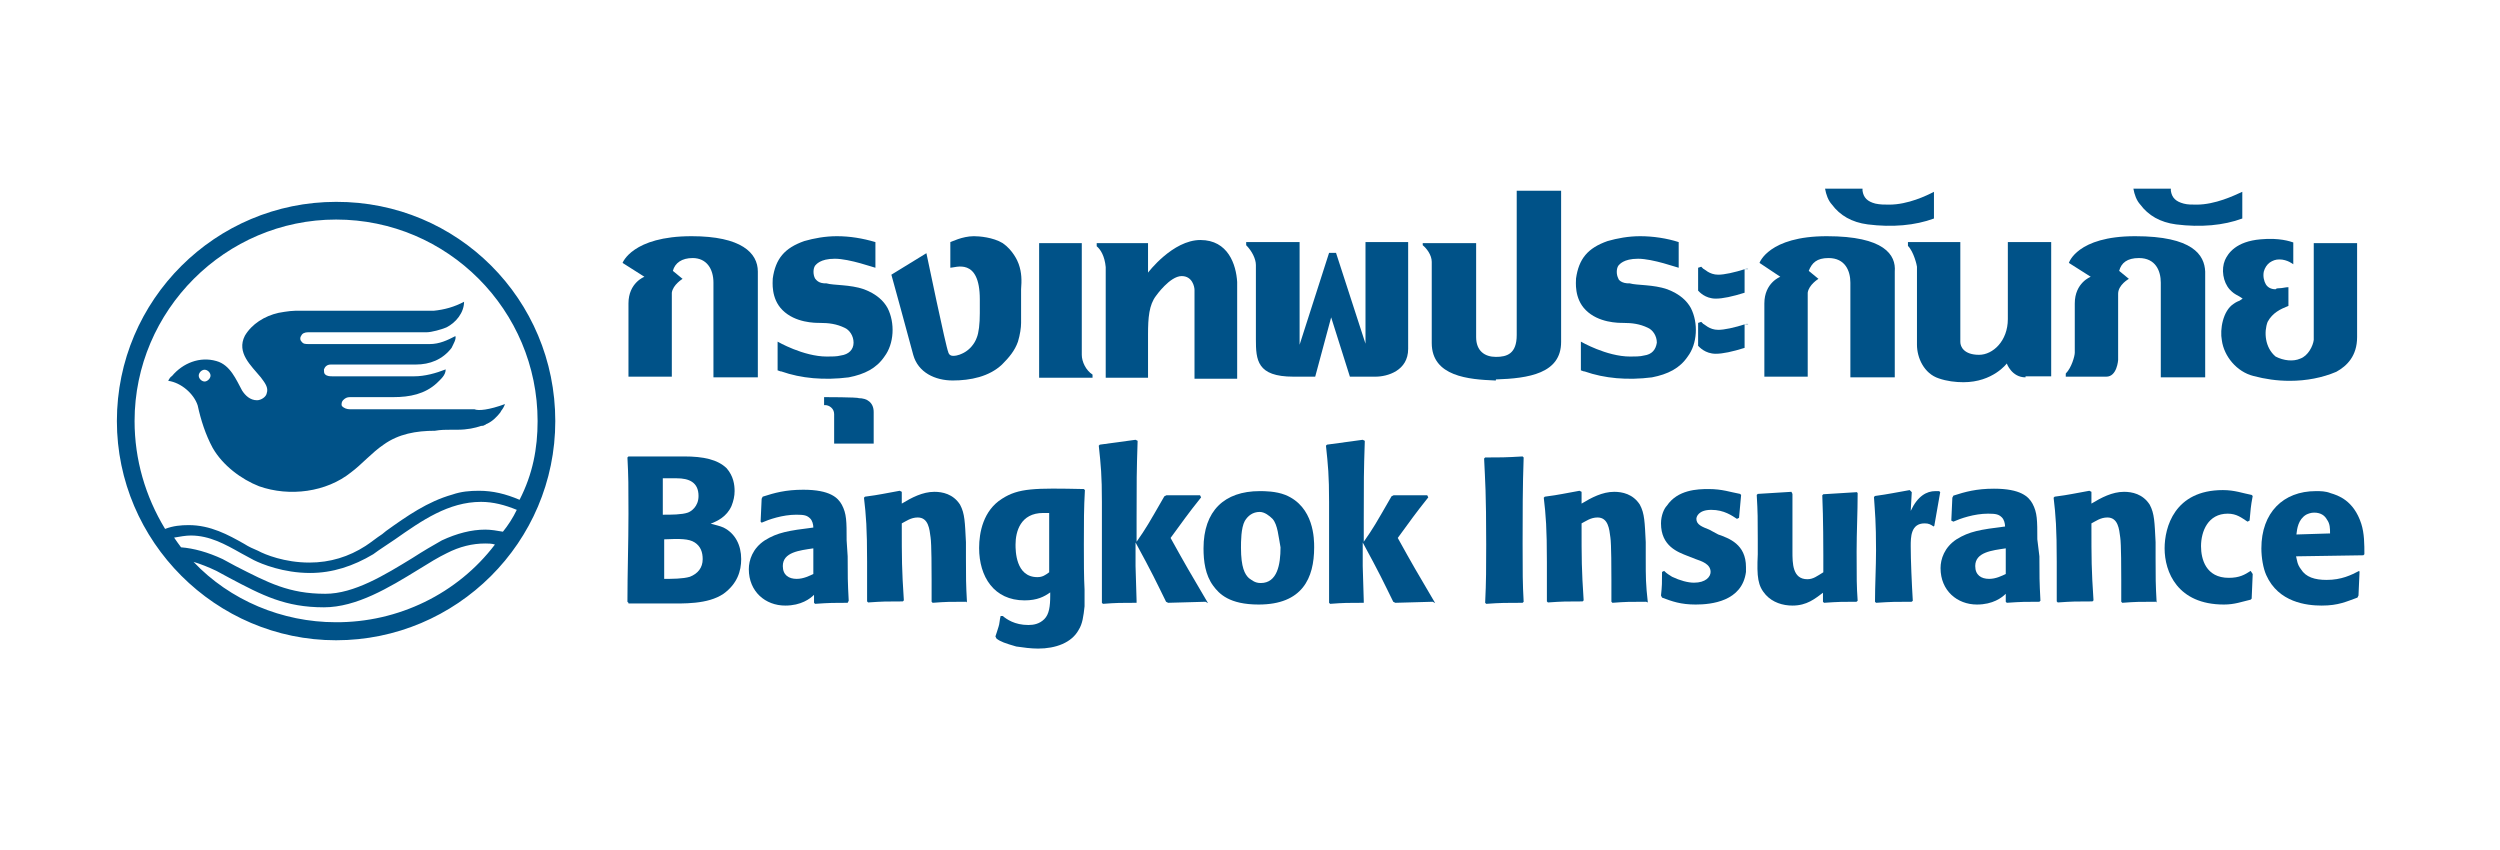
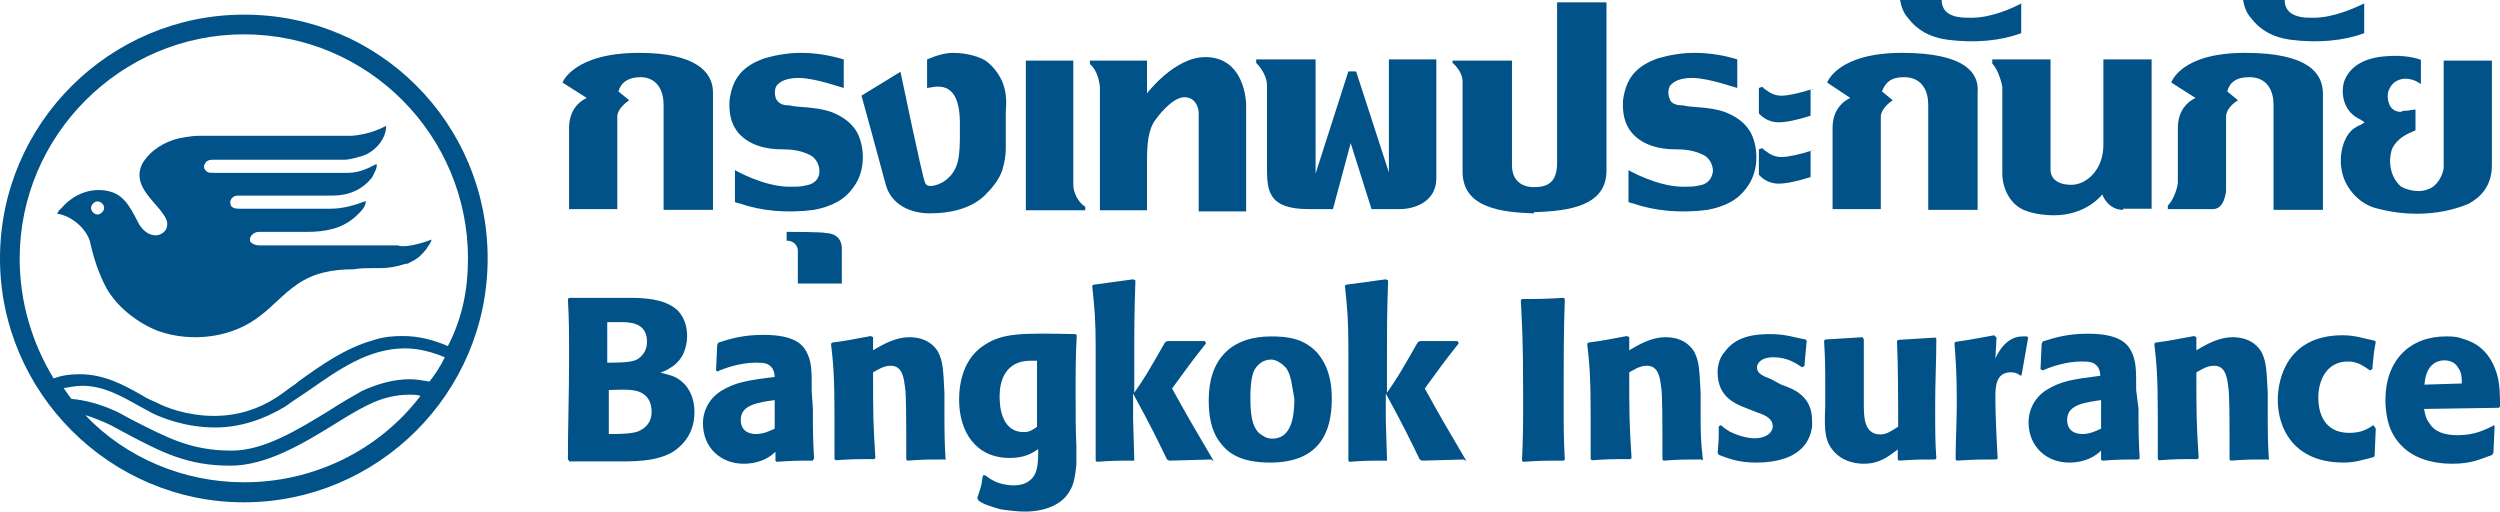
- <svg xmlns="http://www.w3.org/2000/svg" version="1.1" id="Layer_1" x="0px" y="0px" viewBox="-179 195 720.8 245" style="enable-background:new -179 195 720.8 245;" xml:space="preserve">
+ <svg xmlns="http://www.w3.org/2000/svg" version="1.1" id="Layer_1" x="0px" y="0px" viewBox="0 0 648 132.6" style="enable-background:new 0 0 648 132.6;" xml:space="preserve">
  <style type="text/css">
	.st0{fill:none;}
	.st1{fill:#005288;}
</style>
  <g>
-     <rect x="-179" y="195" class="st0" width="720.8" height="245" />
+     <rect class="st0" width="648" height="132.6" />
    <g>
-       <path class="st1" d="M-18.9,316.4c0,35-28.5,63.2-63.2,63.2s-63.2-28.5-63.2-63.2c0-35,28.5-63.2,63.2-63.2    C-47.1,253.1-18.9,281.3-18.9,316.4 M-36.3,352c-0.9-0.3-2-0.3-2.8-0.3c-3.7,0-7.4,0.9-11.1,2.8c-2.3,1.1-5.1,2.8-8.3,4.8    c-8.3,5.1-17.7,10.8-27.1,10.8c-11.1,0-17.7-3.4-27.3-8.5l-3.7-2c-2.3-1.1-4.6-2-6.6-2.6c10.5,11.1,25.6,17.4,41,17.4    C-64.2,374.5-47.1,366.2-36.3,352 M-30,342c-3.4-1.4-6.8-2.3-10.3-2.3c-9.4,0-17.1,5.4-24.8,10.8c-2,1.4-4.3,2.8-6.3,4.3    c-5.7,3.4-11.7,5.4-18.2,5.4c-7.7,0-14-2.6-16.2-3.7c-1.1-0.6-2.6-1.4-3.7-2c-4.6-2.6-9.1-5.1-14.5-5.1c-1.4,0-3.1,0.3-4.8,0.6    c0.6,0.9,1.4,2,2,2.8c3.7,0.3,7.7,1.4,12,3.4l3.7,2c9.4,4.8,15.4,8,25.9,8c8.3,0,17.1-5.4,25.1-10.3c3.1-2,6-3.7,8.5-5.1    c4.3-2,8.5-3.1,12.5-3.1c1.7,0,3.4,0.3,5.1,0.6C-32.6,346.6-31.1,344.3-30,342 M-24,316.4c0-31.9-25.9-58.1-58.1-58.1    c-31.9,0-58.1,26.2-58.1,58.1c0,11.1,3.1,21.7,8.8,31.1c2.3-0.9,4.6-1.1,6.8-1.1c6.3,0,11.4,2.8,16,5.4c1.4,0.9,2.6,1.4,4,2    c2,1.1,7.7,3.4,14.8,3.4c6,0,11.4-1.7,16.2-4.8c1.7-1.1,3.1-2.3,4.8-3.4l1.1-0.9c6-4.3,12-8.5,19.1-10.5c2.6-0.9,5.1-1.1,7.7-1.1    c4,0,7.7,0.9,11.7,2.6C-25.4,331.7-24,324.3-24,316.4 M-33.4,311.5c0,0-0.3,0.9-0.9,1.7l0,0c-0.3,0.3-0.3,0.6-0.6,0.9    c-0.9,1.1-2,2.3-3.7,3.1c-0.3,0-0.3,0.3-0.6,0.3c-0.3,0.3-0.9,0.3-1.1,0.3c-1.7,0.6-4,1.1-6.8,1.1h-1.7c-1.7,0-3.1,0-4.8,0.3    c-5.4,0-10.5,0.9-14.8,4c-3.4,2.3-6.3,5.7-9.4,8c-7.1,5.7-17.7,7.1-26.5,4c-5.1-2-10.5-6-13.4-11.1c-2-3.7-3.4-8-4.3-12.2    c-1.1-3.4-4.8-6.6-8.5-7.1c0.3-0.6,0.6-1.1,1.1-1.4c3.1-3.7,8-5.7,12.8-4.3c4,1.1,5.7,5.4,7.4,8.5c0.9,1.4,2.3,2.8,4.3,2.8    c1.1,0,2.6-0.9,2.8-2c0.6-1.7-0.6-3.1-1.7-4.6c-2.8-3.4-7.1-7.1-4.6-12c2-3.4,5.7-5.7,9.7-6.6c0,0,3.1-0.6,4.8-0.6h39.9    c3.1-0.3,6-1.1,8.8-2.6l0,0c0,3.1-2.3,6-5.1,7.4c-1.4,0.6-4.3,1.4-5.7,1.4c-1.1,0-34.2,0-34.2,0c-0.9,0-1.7,0.3-2,1.1    c-0.3,0.3-0.3,1.1,0,1.4c0.6,0.9,1.1,0.9,2.3,0.9h34.8c2.8,0,5.1-1.1,7.4-2.3c0.3,0.9-0.6,2.3-1.1,3.4c-2.6,3.4-6.3,4.8-10.3,4.8    h-24.5c-1.1,0-1.7,0.6-2,1.4c0,0.6,0,1.1,0.3,1.4c0.6,0.6,1.4,0.6,2.3,0.6h23.4c3.1,0,6.3-0.9,9.1-2c0,1.7-1.4,2.8-2.6,4    c-3.4,3.1-7.7,4-12.5,4h-12.5c-0.9,0-1.4,0.3-2,0.9c-0.3,0.3-0.6,1.1-0.3,1.7c0.6,0.6,1.4,0.9,2.3,0.9h35.9    C-41.1,313.5-38,313.2-33.4,311.5 M-118.3,303.3c0-0.9-0.9-1.7-1.7-1.7c-0.9,0-1.7,0.9-1.7,1.7c0,0.9,0.9,1.7,1.7,1.7    C-119.2,305-118.3,304.1-118.3,303.3" />
-       <path class="st1" d="M2.2,368.8l-0.3-0.3c0-8.5,0.3-16.8,0.3-25.4c0-8.3,0-10.5-0.3-16.2l0.3-0.3h8.3c2,0,5.7,0,7.7,0    c5.7,0,9.7,0.9,12.3,3.4c2,2.3,2.3,4.8,2.3,6.6c0,1.4-0.3,2.8-0.9,4.3c-1.4,3.1-4,4.3-6,5.1c1.1,0.3,2.6,0.6,3.7,1.1    c3.4,1.7,5.1,5.1,5.1,9.1c0,3.4-1.1,7.1-5.1,10c-4.6,3.1-11.4,2.8-16.8,2.8H2.2V368.8z M12.2,343.4c2.3,0,5.4,0,7.1-0.6    c0.9-0.3,3.1-1.7,3.1-4.8c0-4-2.8-5.1-6.3-5.1c-1.1,0-2.6,0-4,0V343.4z M12.2,361.9c2.6,0,5.7,0,7.7-0.6c2.3-0.9,3.7-2.6,3.7-5.1    c0-2-0.6-3.7-2.3-4.8c-1.7-1.1-4.3-1.1-8.8-0.9v11.4H12.2z" />
-       <path class="st1" d="M65.4,355.4c0,5.7,0,7.1,0.3,12.8l-0.3,0.6c-4,0-5.1,0-9.4,0.3l-0.3-0.3v-2.3c-1.1,1.1-3.7,3.1-8.3,3.1    c-5.7,0-10.5-4-10.5-10.5c0-2.6,1.1-6,4.6-8.3c3.7-2.3,6.8-2.8,14-3.7c0-0.9-0.3-2-0.9-2.6c-0.9-0.9-1.7-1.1-4-1.1    c-4,0-8,1.4-10,2.3l-0.3-0.3l0.3-6.6l0.3-0.6c3.4-1.1,6.6-2,11.7-2c7.7,0,10,2.3,11.1,4.3c1.4,2.6,1.4,4.8,1.4,10.3L65.4,355.4z     M55.5,353.1c-4,0.6-8.8,1.1-8.8,5.1c0,2.6,1.7,3.7,4,3.7c2,0,3.7-0.9,4.8-1.4V353.1z" />
-       <path class="st1" d="M99.6,368.5c-4.8,0-5.7,0-9.7,0.3l-0.3-0.3c0-2,0-4,0-6.3c0-2.3,0-10.5-0.3-12.3c-0.3-2.3-0.6-5.7-3.7-5.7    c-2,0-3.4,1.1-4.6,1.7c0,10.5,0,13.1,0.6,22.2l-0.3,0.3c-4.8,0-5.7,0-10,0.3l-0.3-0.3c0-3.7,0-7.7,0-11.4c0-9.7-0.3-13.4-0.9-18.5    l0.3-0.3c4.6-0.6,5.4-0.9,10-1.7l0.6,0.3v3.4c2.8-1.7,6-3.4,9.4-3.4c2.3,0,5.4,0.6,7.4,3.7c1.4,2.6,1.4,5.1,1.7,10.8v4.6    c0,5.7,0,7.4,0.3,12.8L99.6,368.5z" />
-       <path class="st1" d="M168.6,368.5l-10.8,0.3l-0.6-0.3c-3.1-6.3-3.7-7.7-8.8-17.1v6.8l0.3,10v0.6c-4.6,0-5.7,0-9.7,0.3l-0.3-0.3    c0-9.7,0-19.4,0-29.1c0-7.7-0.3-10.5-0.9-16.2l0.3-0.3l10.3-1.4l0.6,0.3c-0.3,9.1-0.3,11.4-0.3,22.5v6.6c2.8-4,3.4-5.1,8-13.1    l0.6-0.3h9.7l0.3,0.6c-4.3,5.4-4.6,6-8.8,11.7c4.6,8.3,5.1,9.1,10.8,18.8L168.6,368.5z" />
-       <path class="st1" d="M183.9,369.3c-8.5,0-11.4-3.1-13.1-5.4c-2.3-3.1-2.8-7.1-2.8-10.8c0-10.8,6-16.5,16.2-16.5    c1.4,0,4.6,0,7.4,1.1c8.3,3.4,8.3,12.8,8.3,15.1C199.9,361.7,196.5,369.3,183.9,369.3 M187.9,344.6c-0.9-0.9-2.3-2-3.7-2    c-2,0-3.4,1.1-4.3,2.6c-1.1,2-1.1,6-1.1,7.7c0,5.7,1.1,7.7,2.3,8.8c0.9,0.6,1.7,1.4,3.4,1.4c4.8,0,5.7-5.4,5.7-10.3    C189.6,349.7,189.4,346.3,187.9,344.6" />
-       <path class="st1" d="M234.1,368.5l-10.8,0.3l-0.6-0.3c-3.1-6.3-3.7-7.7-8.8-17.1v6.8l0.3,10v0.6c-4.6,0-5.7,0-9.7,0.3l-0.3-0.3    c0-9.7,0-19.4,0-29.1c0-7.7-0.3-10.5-0.9-16.2l0.3-0.3l10.3-1.4l0.6,0.3c-0.3,9.1-0.3,11.4-0.3,22.5v6.6c2.8-4,3.4-5.1,8-13.1    l0.6-0.3h9.7l0.3,0.6c-4.3,5.4-4.6,6-8.8,11.7c4.6,8.3,5.1,9.1,10.8,18.8L234.1,368.5z" />
-       <path class="st1" d="M260.3,326.9c-0.3,8.3-0.3,16.5-0.3,24.8c0,8.5,0,11.4,0.3,16.8l-0.3,0.3c-4.8,0-6.3,0-10.5,0.3l-0.3-0.3    c0.3-6.3,0.3-10,0.3-16.8c0-15.1-0.3-18.2-0.6-24.8l0.3-0.3c4.3,0,5.7,0,10.8-0.3L260.3,326.9z" />
-       <path class="st1" d="M295.6,368.5c-4.8,0-5.7,0-9.7,0.3l-0.3-0.3c0-2,0-4,0-6.3c0-2.3,0-10.5-0.3-12.3c-0.3-2.3-0.6-5.7-3.7-5.7    c-2,0-3.4,1.1-4.6,1.7c0,10.5,0,13.1,0.6,22.2l-0.3,0.3c-4.8,0-5.7,0-10,0.3l-0.3-0.3c0-3.7,0-7.7,0-11.4c0-9.7-0.3-13.4-0.9-18.5    l0.3-0.3c4.6-0.6,5.4-0.9,10-1.7l0.6,0.3v3.4c2.8-1.7,6-3.4,9.4-3.4c2.3,0,5.4,0.6,7.4,3.7c1.4,2.6,1.4,5.1,1.7,10.8v4.6    c0,5.7,0,7.4,0.6,12.8L295.6,368.5z" />
-       <path class="st1" d="M316.4,349.1c3.1,1.1,8,2.8,8,9.4c0,0.3,0,0.9,0,1.4c-1.1,8.5-10,9.4-14.5,9.4c-4.3,0-6.8-0.9-9.7-2l-0.3-0.6    c0.3-2.8,0.3-3.7,0.3-6.8l0.6-0.3c0.9,0.9,1.4,1.1,2.3,1.7c2.3,1.1,4.6,1.7,6.3,1.7c3.4,0,4.8-1.7,4.8-3.1c0-2.3-2.6-3.1-4.3-3.7    l-2.3-0.9c-2.8-1.1-7.7-2.8-7.7-9.4c0-2.3,0.9-4.3,1.7-5.1c3.1-4.6,8.8-4.8,12-4.8c4,0,6.3,0.9,9.1,1.4l0.3,0.3l-0.6,6.6l-0.6,0.3    c-1.4-0.9-3.7-2.6-7.4-2.6c-3.7,0-4.3,2-4.3,2.6c0,1.7,1.7,2.3,3.7,3.1L316.4,349.1z" />
-       <path class="st1" d="M356.6,337.2c0,5.7-0.3,11.1-0.3,16.8c0,7.7,0,10,0.3,14.2l-0.3,0.3c-4,0-5.1,0-9.4,0.3l-0.3-0.3v-2.6    c-2.3,1.7-4.6,3.7-8.8,3.7c-2.8,0-5.7-0.9-7.7-3.1c-2.3-2.6-2.6-5.1-2.3-11.7v-4.3c0-6,0-7.7-0.3-12.8l0.3-0.3l9.7-0.6l0.3,0.6v12    c0,1.4,0,3.1,0,4.6c0,3.4,0,8,4.3,8c1.7,0,2.8-0.9,4.6-2c0-2.3,0-3.4,0-5.1c0-0.9,0-10.5-0.3-17.1l0.3-0.3l9.7-0.6L356.6,337.2z" />
-       <path class="st1" d="M378.5,346.8c-0.9-0.6-1.4-0.9-2.6-0.9c-4,0-4,4-4,6.6c0,4,0.3,10.8,0.6,15.7l-0.3,0.3c-4.8,0-5.7,0-10.3,0.3    l-0.3-0.3c0-4.8,0.3-10,0.3-14.8c0-8.3-0.3-10.8-0.6-15.4l0.3-0.3c4.3-0.6,5.4-0.9,10-1.7l0.6,0.6l-0.3,5.4c2-4.3,4.6-5.7,7.1-5.7    c0.3,0,0.9,0,1.1,0l0.3,0.3l-1.7,9.7L378.5,346.8z" />
-       <path class="st1" d="M409,355.4c0,5.7,0,7.1,0.3,12.8l-0.3,0.3c-4,0-5.1,0-9.4,0.3l-0.3-0.3v-2.3c-1.1,1.1-3.7,3.1-8.3,3.1    c-5.7,0-10.5-4-10.5-10.5c0-2.6,1.1-6,4.6-8.3c3.7-2.3,6.8-2.8,14-3.7c0-0.9-0.3-2-0.9-2.6c-0.9-0.9-1.7-1.1-4-1.1    c-4,0-8,1.4-10,2.3l-0.6-0.3l0.3-6.6l0.3-0.6c3.4-1.1,6.6-2,11.7-2c7.7,0,10,2.3,11.1,4.3c1.4,2.6,1.4,4.8,1.4,10.3L409,355.4z     M399.3,353.1c-4,0.6-8.8,1.1-8.8,5.1c0,2.6,1.7,3.7,4,3.7c2,0,3.7-0.9,4.8-1.4L399.3,353.1L399.3,353.1z" />
-       <path class="st1" d="M442.6,368.5c-4.8,0-5.7,0-9.7,0.3l-0.3-0.3c0-2,0-4,0-6.3c0-2.3,0-10.5-0.3-12.3c-0.3-2.3-0.6-5.7-3.7-5.7    c-2,0-3.4,1.1-4.6,1.7c0,10.5,0,13.1,0.6,22.2l-0.3,0.3c-4.8,0-5.7,0-10,0.3l-0.3-0.3c0-3.7,0-7.7,0-11.4c0-9.7-0.3-13.4-0.9-18.5    l0.3-0.3c4.6-0.6,5.4-0.9,10-1.7l0.6,0.3v3.4c2.8-1.7,6-3.4,9.4-3.4c2.3,0,5.4,0.6,7.4,3.7c1.4,2.6,1.4,5.1,1.7,10.8v4.6    c0,5.7,0,7.4,0.3,12.8L442.6,368.5z" />
-       <path class="st1" d="M470.5,360.5l-0.3,7.1l-0.3,0.3c-2.6,0.6-4.6,1.4-7.7,1.4c-13.4,0-17.1-9.4-17.1-16.2c0-6,2.8-16.8,16.8-16.8    c3.4,0,5.7,0.9,8.3,1.4l0.3,0.3c-0.6,3.1-0.6,4-0.9,7.1l-0.6,0.3c-1.7-1.1-3.1-2.3-5.7-2.3c-5.7,0-7.7,5.1-7.7,9.4    c0,3.7,1.4,9.1,8,9.1c3.1,0,4.6-0.9,6.3-2L470.5,360.5z" />
-       <path class="st1" d="M501.3,359.9l-0.3,6.8l-0.3,0.6c-3.1,1.1-5.4,2.3-10.3,2.3c-4.3,0-12.5-0.9-16-8.8c-0.9-2-1.4-5.1-1.4-7.7    c0-10.3,6.3-16.5,15.7-16.5c1.4,0,2.8,0,4.3,0.6c2,0.6,6.6,2,8.8,8.8c0.9,2.8,0.9,6,0.9,8.8l-0.3,0.3l-19.4,0.3    c0.3,1.1,0.3,2.3,1.4,3.7c1.4,2.3,4,3.1,7.4,3.1c4.3,0,7.1-1.4,9.4-2.6L501.3,359.9z M492.8,348.8c0-1.4,0-2.8-0.9-4    c-0.6-1.1-1.7-2-3.7-2c-0.9,0-1.7,0.3-2.3,0.6c-2.3,1.4-2.6,4-2.8,5.7L492.8,348.8z" />
-       <path class="st1" d="M133.5,352c0-6.8,0-10.3,0.3-15.7l-0.3-0.3c-14.2-0.3-18.8-0.3-23.6,2.8c-5.4,3.4-6.6,9.7-6.6,14.2    c0,8.3,4.3,15.1,13.1,15.1c3.7,0,5.7-1.1,7.4-2.3l0,0v0.9l0,0c0,3.1-0.3,5.4-1.7,6.8c-1.4,1.4-3.1,1.7-4.6,1.7    c-4,0-6.3-1.7-7.4-2.6h-0.6c-0.3,1.1-0.3,2.3-0.6,3.1c-0.3,0.9-0.6,2-0.9,2.8l0.3,0.6c1.1,0.9,2.6,1.4,5.7,2.3    c2,0.3,4.3,0.6,6.3,0.6c5.1,0,9.7-1.7,11.7-5.4c1.1-1.7,1.4-4,1.7-6.8l0,0c0-0.6,0-2.8,0-4.8l0,0    C133.5,361.4,133.5,356.8,133.5,352 M120.1,361.4c-6.3,0-6.3-7.7-6.3-9.4c0-3.7,1.4-9.1,8-9.1c0.6,0,1.1,0,1.7,0v17.1    C122.4,360.8,121.6,361.4,120.1,361.4" />
+       <path class="st1" d="M126.4,67c0,35-28.5,63.2-63.2,63.2S0,101.7,0,67C0,32,28.5,3.8,63.2,3.8C98.2,3.7,126.4,31.9,126.4,67     M109,102.6c-0.9-0.3-2-0.3-2.8-0.3c-3.7,0-7.4,0.9-11.1,2.8c-2.3,1.1-5.1,2.8-8.3,4.8c-8.3,5.1-17.7,10.8-27.1,10.8    c-11.1,0-17.7-3.4-27.3-8.5l-3.7-2c-2.3-1.1-4.6-2-6.6-2.6c10.5,11.1,25.6,17.4,41,17.4C81.1,125.1,98.2,116.8,109,102.6     M115.3,92.6c-3.4-1.4-6.8-2.3-10.3-2.3c-9.4,0-17.1,5.4-24.8,10.8c-2,1.4-4.3,2.8-6.3,4.3c-5.7,3.4-11.7,5.4-18.2,5.4    c-7.7,0-14-2.6-16.2-3.7c-1.1-0.6-2.6-1.4-3.7-2c-4.6-2.6-9.1-5.1-14.5-5.1c-1.4,0-3.1,0.3-4.8,0.6c0.6,0.9,1.4,2,2,2.8    c3.7,0.3,7.7,1.4,12,3.4l3.7,2c9.4,4.8,15.4,8,25.9,8c8.3,0,17.1-5.4,25.1-10.3c3.1-2,6-3.7,8.5-5.1c4.3-2,8.5-3.1,12.5-3.1    c1.7,0,3.4,0.3,5.1,0.6C112.7,97.2,114.2,94.9,115.3,92.6 M121.3,67c0-31.9-25.9-58.1-58.1-58.1C31.3,8.9,5.1,35.1,5.1,67    c0,11.1,3.1,21.7,8.8,31.1c2.3-0.9,4.6-1.1,6.8-1.1c6.3,0,11.4,2.8,16,5.4c1.4,0.9,2.6,1.4,4,2c2,1.1,7.7,3.4,14.8,3.4    c6,0,11.4-1.7,16.2-4.8c1.7-1.1,3.1-2.3,4.8-3.4l1.1-0.9c6-4.3,12-8.5,19.1-10.5c2.6-0.9,5.1-1.1,7.7-1.1c4,0,7.7,0.9,11.7,2.6    C119.9,82.3,121.3,74.9,121.3,67 M111.9,62.1c0,0-0.3,0.9-0.9,1.7l0,0c-0.3,0.3-0.3,0.6-0.6,0.9c-0.9,1.1-2,2.3-3.7,3.1    c-0.3,0-0.3,0.3-0.6,0.3c-0.3,0.3-0.9,0.3-1.1,0.3c-1.7,0.6-4,1.1-6.8,1.1h-1.7c-1.7,0-3.1,0-4.8,0.3c-5.4,0-10.5,0.9-14.8,4    c-3.4,2.3-6.3,5.7-9.4,8c-7.1,5.7-17.7,7.1-26.5,4c-5.1-2-10.5-6-13.4-11.1c-2-3.7-3.4-8-4.3-12.2c-1.1-3.4-4.8-6.6-8.5-7.1    c0.3-0.6,0.6-1.1,1.1-1.4c3.1-3.7,8-5.7,12.8-4.3c4,1.1,5.7,5.4,7.4,8.5c0.9,1.4,2.3,2.8,4.3,2.8c1.1,0,2.6-0.9,2.8-2    c0.6-1.7-0.6-3.1-1.7-4.6c-2.8-3.4-7.1-7.1-4.6-12c2-3.4,5.7-5.7,9.7-6.6c0,0,3.1-0.6,4.8-0.6h39.9c3.1-0.3,6-1.1,8.8-2.6l0,0    c0,3.1-2.3,6-5.1,7.4c-1.4,0.6-4.3,1.4-5.7,1.4c-1.1,0-34.2,0-34.2,0c-0.9,0-1.7,0.3-2,1.1c-0.3,0.3-0.3,1.1,0,1.4    c0.6,0.9,1.1,0.9,2.3,0.9h34.8c2.8,0,5.1-1.1,7.4-2.3c0.3,0.9-0.6,2.3-1.1,3.4c-2.6,3.4-6.3,4.8-10.3,4.8H61.7    c-1.1,0-1.7,0.6-2,1.4c0,0.6,0,1.1,0.3,1.4c0.6,0.6,1.4,0.6,2.3,0.6h23.4c3.1,0,6.3-0.9,9.1-2c0,1.7-1.4,2.8-2.6,4    c-3.4,3.1-7.7,4-12.5,4H67.2c-0.9,0-1.4,0.3-2,0.9c-0.3,0.3-0.6,1.1-0.3,1.7c0.6,0.6,1.4,0.9,2.3,0.9h35.9    C104.2,64.1,107.3,63.8,111.9,62.1 M27,53.9c0-0.9-0.9-1.7-1.7-1.7c-0.9,0-1.7,0.9-1.7,1.7c0,0.9,0.9,1.7,1.7,1.7    C26.1,55.6,27,54.7,27,53.9" />
+       <path class="st1" d="M147.5,119.4l-0.3-0.3c0-8.5,0.3-16.8,0.3-25.4c0-8.3,0-10.5-0.3-16.2l0.3-0.3h8.3c2,0,5.7,0,7.7,0    c5.7,0,9.7,0.9,12.3,3.4c2,2.3,2.3,4.8,2.3,6.6c0,1.4-0.3,2.8-0.9,4.3c-1.4,3.1-4,4.3-6,5.1c1.1,0.3,2.6,0.6,3.7,1.1    c3.4,1.7,5.1,5.1,5.1,9.1c0,3.4-1.1,7.1-5.1,10c-4.6,3.1-11.4,2.8-16.8,2.8h-10.6V119.4z M157.5,94c2.3,0,5.4,0,7.1-0.6    c0.9-0.3,3.1-1.7,3.1-4.8c0-4-2.8-5.1-6.3-5.1c-1.1,0-2.6,0-4,0V94H157.5z M157.5,112.5c2.6,0,5.7,0,7.7-0.6    c2.3-0.9,3.7-2.6,3.7-5.1c0-2-0.6-3.7-2.3-4.8c-1.7-1.1-4.3-1.1-8.8-0.9v11.4H157.5z" />
+       <path class="st1" d="M210.7,106c0,5.7,0,7.1,0.3,12.8l-0.3,0.6c-4,0-5.1,0-9.4,0.3l-0.3-0.3v-2.3c-1.1,1.1-3.7,3.1-8.3,3.1    c-5.7,0-10.5-4-10.5-10.5c0-2.6,1.1-6,4.6-8.3c3.7-2.3,6.8-2.8,14-3.7c0-0.9-0.3-2-0.9-2.6c-0.9-0.9-1.7-1.1-4-1.1    c-4,0-8,1.4-10,2.3l-0.3-0.3l0.3-6.6l0.3-0.6c3.4-1.1,6.6-2,11.7-2c7.7,0,10,2.3,11.1,4.3c1.4,2.6,1.4,4.8,1.4,10.3L210.7,106z     M200.8,103.7c-4,0.6-8.8,1.1-8.8,5.1c0,2.6,1.7,3.7,4,3.7c2,0,3.7-0.9,4.8-1.4V103.7z" />
+       <path class="st1" d="M244.9,119.1c-4.8,0-5.7,0-9.7,0.3l-0.3-0.3c0-2,0-4,0-6.3s0-10.5-0.3-12.3c-0.3-2.3-0.6-5.7-3.7-5.7    c-2,0-3.4,1.1-4.6,1.7c0,10.5,0,13.1,0.6,22.2l-0.3,0.3c-4.8,0-5.7,0-10,0.3l-0.3-0.3c0-3.7,0-7.7,0-11.4c0-9.7-0.3-13.4-0.9-18.5    l0.3-0.3c4.6-0.6,5.4-0.9,10-1.7l0.6,0.3v3.4c2.8-1.7,6-3.4,9.4-3.4c2.3,0,5.4,0.6,7.4,3.7c1.4,2.6,1.4,5.1,1.7,10.8v4.6    c0,5.7,0,7.4,0.3,12.8L244.9,119.1z" />
+       <path class="st1" d="M313.9,119.1l-10.8,0.3l-0.6-0.3c-3.1-6.3-3.7-7.7-8.8-17.1v6.8l0.3,10v0.6c-4.6,0-5.7,0-9.7,0.3l-0.3-0.3    c0-9.7,0-19.4,0-29.1c0-7.7-0.3-10.5-0.9-16.2l0.3-0.3l10.3-1.4l0.6,0.3c-0.3,9.1-0.3,11.4-0.3,22.5v6.6c2.8-4,3.4-5.1,8-13.1    l0.6-0.3h9.7l0.3,0.6c-4.3,5.4-4.6,6-8.8,11.7c4.6,8.3,5.1,9.1,10.8,18.8L313.9,119.1z" />
+       <path class="st1" d="M329.2,119.9c-8.5,0-11.4-3.1-13.1-5.4c-2.3-3.1-2.8-7.1-2.8-10.8c0-10.8,6-16.5,16.2-16.5    c1.4,0,4.6,0,7.4,1.1c8.3,3.4,8.3,12.8,8.3,15.1C345.2,112.3,341.8,119.9,329.2,119.9 M333.2,95.2c-0.9-0.9-2.3-2-3.7-2    c-2,0-3.4,1.1-4.3,2.6c-1.1,2-1.1,6-1.1,7.7c0,5.7,1.1,7.7,2.3,8.8c0.9,0.6,1.7,1.4,3.4,1.4c4.8,0,5.7-5.4,5.7-10.3    C334.9,100.3,334.7,96.9,333.2,95.2" />
+       <path class="st1" d="M379.4,119.1l-10.8,0.3l-0.6-0.3c-3.1-6.3-3.7-7.7-8.8-17.1v6.8l0.3,10v0.6c-4.6,0-5.7,0-9.7,0.3l-0.3-0.3    c0-9.7,0-19.4,0-29.1c0-7.7-0.3-10.5-0.9-16.2l0.3-0.3l10.3-1.4l0.6,0.3c-0.3,9.1-0.3,11.4-0.3,22.5v6.6c2.8-4,3.4-5.1,8-13.1    l0.6-0.3h9.7l0.3,0.6c-4.3,5.4-4.6,6-8.8,11.7c4.6,8.3,5.1,9.1,10.8,18.8L379.4,119.1z" />
+       <path class="st1" d="M405.6,77.5c-0.3,8.3-0.3,16.5-0.3,24.8c0,8.5,0,11.4,0.3,16.8l-0.3,0.3c-4.8,0-6.3,0-10.5,0.3l-0.3-0.3    c0.3-6.3,0.3-10,0.3-16.8c0-15.1-0.3-18.2-0.6-24.8l0.3-0.3c4.3,0,5.7,0,10.8-0.3L405.6,77.5z" />
+       <path class="st1" d="M440.9,119.1c-4.8,0-5.7,0-9.7,0.3l-0.3-0.3c0-2,0-4,0-6.3s0-10.5-0.3-12.3c-0.3-2.3-0.6-5.7-3.7-5.7    c-2,0-3.4,1.1-4.6,1.7c0,10.5,0,13.1,0.6,22.2l-0.3,0.3c-4.8,0-5.7,0-10,0.3l-0.3-0.3c0-3.7,0-7.7,0-11.4c0-9.7-0.3-13.4-0.9-18.5    l0.3-0.3c4.6-0.6,5.4-0.9,10-1.7l0.6,0.3v3.4c2.8-1.7,6-3.4,9.4-3.4c2.3,0,5.4,0.6,7.4,3.7c1.4,2.6,1.4,5.1,1.7,10.8v4.6    c0,5.7,0,7.4,0.6,12.8L440.9,119.1z" />
+       <path class="st1" d="M461.7,99.7c3.1,1.1,8,2.8,8,9.4c0,0.3,0,0.9,0,1.4c-1.1,8.5-10,9.4-14.5,9.4c-4.3,0-6.8-0.9-9.7-2l-0.3-0.6    c0.3-2.8,0.3-3.7,0.3-6.8l0.6-0.3c0.9,0.9,1.4,1.1,2.3,1.7c2.3,1.1,4.6,1.7,6.3,1.7c3.4,0,4.8-1.7,4.8-3.1c0-2.3-2.6-3.1-4.3-3.7    l-2.3-0.9c-2.8-1.1-7.7-2.8-7.7-9.4c0-2.3,0.9-4.3,1.7-5.1c3.1-4.6,8.8-4.8,12-4.8c4,0,6.3,0.9,9.1,1.4l0.3,0.3l-0.6,6.6l-0.6,0.3    c-1.4-0.9-3.7-2.6-7.4-2.6s-4.3,2-4.3,2.6c0,1.7,1.7,2.3,3.7,3.1L461.7,99.7z" />
+       <path class="st1" d="M501.9,87.8c0,5.7-0.3,11.1-0.3,16.8c0,7.7,0,10,0.3,14.2l-0.3,0.3c-4,0-5.1,0-9.4,0.3l-0.3-0.3v-2.6    c-2.3,1.7-4.6,3.7-8.8,3.7c-2.8,0-5.7-0.9-7.7-3.1c-2.3-2.6-2.6-5.1-2.3-11.7v-4.3c0-6,0-7.7-0.3-12.8l0.3-0.3l9.7-0.6l0.3,0.6v12    c0,1.4,0,3.1,0,4.6c0,3.4,0,8,4.3,8c1.7,0,2.8-0.9,4.6-2c0-2.3,0-3.4,0-5.1c0-0.9,0-10.5-0.3-17.1l0.3-0.3l9.7-0.6L501.9,87.8z" />
+       <path class="st1" d="M523.8,97.4c-0.9-0.6-1.4-0.9-2.6-0.9c-4,0-4,4-4,6.6c0,4,0.3,10.8,0.6,15.7l-0.3,0.3c-4.8,0-5.7,0-10.3,0.3    l-0.3-0.3c0-4.8,0.3-10,0.3-14.8c0-8.3-0.3-10.8-0.6-15.4l0.3-0.3c4.3-0.6,5.4-0.9,10-1.7l0.6,0.6l-0.3,5.4c2-4.3,4.6-5.7,7.1-5.7    c0.3,0,0.9,0,1.1,0l0.3,0.3l-1.7,9.7L523.8,97.4z" />
+       <path class="st1" d="M554.3,106c0,5.7,0,7.1,0.3,12.8l-0.3,0.3c-4,0-5.1,0-9.4,0.3l-0.3-0.3v-2.3c-1.1,1.1-3.7,3.1-8.3,3.1    c-5.7,0-10.5-4-10.5-10.5c0-2.6,1.1-6,4.6-8.3c3.7-2.3,6.8-2.8,14-3.7c0-0.9-0.3-2-0.9-2.6c-0.9-0.9-1.7-1.1-4-1.1    c-4,0-8,1.4-10,2.3l-0.6-0.3l0.3-6.6l0.3-0.6c3.4-1.1,6.6-2,11.7-2c7.7,0,10,2.3,11.1,4.3c1.4,2.6,1.4,4.8,1.4,10.3L554.3,106z     M544.6,103.7c-4,0.6-8.8,1.1-8.8,5.1c0,2.6,1.7,3.7,4,3.7c2,0,3.7-0.9,4.8-1.4V103.7L544.6,103.7z" />
+       <path class="st1" d="M587.9,119.1c-4.8,0-5.7,0-9.7,0.3l-0.3-0.3c0-2,0-4,0-6.3s0-10.5-0.3-12.3c-0.3-2.3-0.6-5.7-3.7-5.7    c-2,0-3.4,1.1-4.6,1.7c0,10.5,0,13.1,0.6,22.2l-0.3,0.3c-4.8,0-5.7,0-10,0.3l-0.3-0.3c0-3.7,0-7.7,0-11.4c0-9.7-0.3-13.4-0.9-18.5    l0.3-0.3c4.6-0.6,5.4-0.9,10-1.7l0.6,0.3v3.4c2.8-1.7,6-3.4,9.4-3.4c2.3,0,5.4,0.6,7.4,3.7c1.4,2.6,1.4,5.1,1.7,10.8v4.6    c0,5.7,0,7.4,0.3,12.8L587.9,119.1z" />
+       <path class="st1" d="M615.8,111.1l-0.3,7.1l-0.3,0.3c-2.6,0.6-4.6,1.4-7.7,1.4c-13.4,0-17.1-9.4-17.1-16.2c0-6,2.8-16.8,16.8-16.8    c3.4,0,5.7,0.9,8.3,1.4l0.3,0.3c-0.6,3.1-0.6,4-0.9,7.1l-0.6,0.3c-1.7-1.1-3.1-2.3-5.7-2.3c-5.7,0-7.7,5.1-7.7,9.4    c0,3.7,1.4,9.1,8,9.1c3.1,0,4.6-0.9,6.3-2L615.8,111.1z" />
+       <path class="st1" d="M646.6,110.5l-0.3,6.8l-0.3,0.6c-3.1,1.1-5.4,2.3-10.3,2.3c-4.3,0-12.5-0.9-16-8.8c-0.9-2-1.4-5.1-1.4-7.7    c0-10.3,6.3-16.5,15.7-16.5c1.4,0,2.8,0,4.3,0.6c2,0.6,6.6,2,8.8,8.8c0.9,2.8,0.9,6,0.9,8.8l-0.3,0.3l-19.4,0.3    c0.3,1.1,0.3,2.3,1.4,3.7c1.4,2.3,4,3.1,7.4,3.1c4.3,0,7.1-1.4,9.4-2.6L646.6,110.5z M638.1,99.4c0-1.4,0-2.8-0.9-4    c-0.6-1.1-1.7-2-3.7-2c-0.9,0-1.7,0.3-2.3,0.6c-2.3,1.4-2.6,4-2.8,5.7L638.1,99.4z" />
+       <path class="st1" d="M278.8,102.6c0-6.8,0-10.3,0.3-15.7l-0.3-0.3c-14.2-0.3-18.8-0.3-23.6,2.8c-5.4,3.4-6.6,9.7-6.6,14.2    c0,8.3,4.3,15.1,13.1,15.1c3.7,0,5.7-1.1,7.4-2.3l0,0v0.9l0,0c0,3.1-0.3,5.4-1.7,6.8c-1.4,1.4-3.1,1.7-4.6,1.7    c-4,0-6.3-1.7-7.4-2.6h-0.6c-0.3,1.1-0.3,2.3-0.6,3.1c-0.3,0.9-0.6,2-0.9,2.8l0.3,0.6c1.1,0.9,2.6,1.4,5.7,2.3    c2,0.3,4.3,0.6,6.3,0.6c5.1,0,9.7-1.7,11.7-5.4c1.1-1.7,1.4-4,1.7-6.8l0,0c0-0.6,0-2.8,0-4.8l0,0    C278.8,112,278.8,107.4,278.8,102.6 M265.4,112c-6.3,0-6.3-7.7-6.3-9.4c0-3.7,1.4-9.1,8-9.1c0.6,0,1.1,0,1.7,0v17.1    C267.7,111.4,266.9,112,265.4,112" />
      <g>
-         <path class="st1" d="M214.7,264.8v29.3l-8.5-26.2h-2l-8.5,26.5v-29.6h-15.4v0.9c1.7,1.7,2.8,4,2.8,5.7v21.4     c0,6,0.3,10.8,10.8,10.8h6.3l4.6-17.1l5.4,17.1h7.4c3.4,0,9.4-1.7,9.4-8v-30.8H214.7z" />
-         <path class="st1" d="M132.9,297.3v-32.2h-12.3v34.2v4.6h15.4V303C134.1,301.8,132.9,299.3,132.9,297.3" />
-         <path class="st1" d="M56,275.3c-0.6-1.1-0.6-2.8,0-3.7c0.3-0.3,1.4-2,5.7-2s11.4,2.6,11.7,2.6v-7.4c-3.7-1.1-7.4-1.7-11.1-1.7     c-3.4,0-6.6,0.6-9.4,1.4c-5.7,2-8.3,5.1-9.1,10.8c0,0.9-0.6,5.7,2.8,9.1c3.7,3.7,9.4,3.7,10.8,3.7c2.6,0,4.8,0.3,7.1,1.4     c1.4,0.6,2.6,2.3,2.6,4.3c0,2-1.4,3.4-3.7,3.7c-1.1,0.3-2.6,0.3-4,0.3c-6.8,0-14.2-4.3-14.2-4.3v8.3c0.3,0,0.6,0.3,1.1,0.3     c5.7,2,12.3,2.6,19.4,1.7c4.6-0.9,8-2.6,10.3-6c2.8-3.7,3.1-9.7,0.9-14c-1.1-2-3.1-4-6.8-5.4c-4-1.4-8.8-1.1-10.8-1.7     C56.9,276.8,56.3,275.6,56,275.3" />
-         <path class="st1" d="M167.1,264.2c-8,0-15.1,9.4-15.1,9.4v-8.5h-14.8v0.9c1.1,0.9,2.3,2.8,2.6,6v31.9H152v-12.5     c0-4.8,0.3-8.5,2.3-11.1c0,0,4-5.7,7.4-5.7c3.1,0,3.7,3.1,3.7,4s0,25.6,0,25.6h12.3v-27.9C177.4,271.3,175.1,264.2,167.1,264.2" />
-         <path class="st1" d="M287.6,275.3c-0.6-1.1-0.6-2.8,0-3.7c0.3-0.3,1.4-2,5.7-2s11.4,2.6,11.7,2.6v-7.4c-3.4-1.1-7.4-1.7-11.1-1.7     c-3.4,0-6.6,0.6-9.4,1.4c-5.7,2-8.3,5.1-9.1,10.8c0,0.9-0.6,5.7,2.8,9.1c3.7,3.7,9.4,3.7,10.8,3.7c2.6,0,4.8,0.3,7.1,1.4     c1.4,0.6,2.6,2.3,2.6,4.3c-0.3,2-1.4,3.4-3.7,3.7c-1.1,0.3-2.6,0.3-4,0.3c-6.8,0-14.2-4.3-14.2-4.3v8.3c0.3,0,0.6,0.3,1.1,0.3     c5.7,2,12.3,2.6,19.4,1.7c4.6-0.9,8-2.6,10.3-6c2.8-3.7,3.1-9.7,0.9-14c-1.1-2-3.1-4-6.8-5.4c-4-1.4-8.8-1.1-10.8-1.7     C288.5,276.8,287.6,275.6,287.6,275.3" />
-         <path class="st1" d="M405,303.8c-4,0-5.4-4-5.4-4s-4,5.4-12.5,5.4c-2.3,0-4.8-0.3-7.1-1.1c-4.3-1.4-6.3-6-6.3-9.7v-22.5     c0-0.3-0.9-4.3-2.6-6v-1.1h15.1c0,0,0,27.6,0,28.8c0,1.4,1.1,3.7,5.4,3.7c4,0,8.3-4,8.3-10.3v-22.2h12.5v38.7H405V303.8z" />
-         <path class="st1" d="M114.7,271.1c-0.3-0.9-1.7-4-4.6-6c-2.8-1.7-6.8-2-8.3-2c-3.4,0-6.6,1.7-6.8,1.7v7.4c1.4,0,8.5-3.1,8.5,9.1     v4c0,3.1-0.3,5.7-0.9,7.1c-0.6,1.7-2,3.4-3.7,4.3c-0.6,0.3-1.7,0.9-3.1,0.9c-1.1,0-1.4-0.9-1.4-1.1c-0.6-1.1-6.3-28.5-6.3-28.5     L78,274.2c0,0,5.1,18.5,6.3,23.1c1.4,5.1,6.3,7.4,11.4,7.4s10.5-1.1,14.2-4.6c2-2,3.7-4,4.6-6.6c0.6-2,0.9-4,0.9-5.4     c0-2.8,0-9.7,0-9.7C115.6,275.9,115.6,273.6,114.7,271.1" />
-         <path class="st1" d="M20.4,263.1c-17.1,0-19.9,7.7-19.9,7.7l6.3,4c0,0-4.6,1.7-4.6,7.7v21.1h12.5v-24.2c0.3-2.3,3.1-4,3.1-4     l-2.8-2.3c0.6-2.3,2.6-3.7,5.7-3.7c4,0,6,3.1,6,7.1v27.3h12.8v-30.5C39.5,267.9,34.7,263.1,20.4,263.1" />
-         <path class="st1" d="M347.7,263.1c-16.8,0-19.4,7.7-19.4,7.7l6,4c0,0-4.6,1.7-4.6,7.7v21.1h12.5v-24.2c0.3-2.3,3.1-4,3.1-4     l-2.8-2.3c0.9-2.3,2.3-3.7,5.7-3.7c4.8,0,6.3,3.7,6.3,7.1v27.3h12.8v-30.5C367.7,268.5,364.3,263.1,347.7,263.1" />
-         <path class="st1" d="M252.3,304.4c9.4-0.3,18.8-1.7,18.8-10.8V250h-12.8v41.6c0,5.4-2.8,6.3-6,6.3s-5.7-1.7-5.7-5.7v-27.1h-15.4     v0.6c1.1,0.9,2.6,2.8,2.6,4.8v23.4c0,9.7,10.8,10.5,18.2,10.8h0.3V304.4z" />
-         <path class="st1" d="M484.2,298.4c-2,0.9-4.8,0.6-7.1-0.6c-3.1-2.6-3.4-7.1-2.3-10c1.4-2.6,3.7-3.7,6-4.6v-5.4     c-0.9,0-1.7,0.3-2.6,0.3c-0.3,0-0.9,0-1.1,0.3c-1.4,0-2.3-0.6-2.8-1.4s-0.9-2.3-0.6-3.7c0.3-1.1,0.9-2,1.7-2.6     c0.9-0.6,1.7-0.9,2.8-0.9c2.3,0,4,1.4,4,1.4v-6.3c-0.9-0.3-4-1.4-9.4-0.9c-7.1,0.6-9.4,4-10.3,6c-1.1,2.6-0.6,6.3,1.4,8.5     c0.9,0.9,1.1,1.1,2.8,2l0.9,0.6l-0.9,0.6c0,0-0.9,0.3-1.7,0.9c-3.1,2-4,7.4-3.4,10.5c0.6,4.6,4.3,9.1,9.1,10.3     c3.4,0.9,6.8,1.4,10.5,1.4c4.8,0,9.4-0.9,13.4-2.6c3.1-1.7,6-4.6,6-10c0-4,0-27.1,0-27.1h-12.5v27.9     C487.9,294.7,486.5,297.6,484.2,298.4" />
-         <path class="st1" d="M436.6,263.1c-16.8,0-19.1,7.7-19.1,7.7l6.3,4c0,0-4.6,1.7-4.6,7.7v14.2c0,0.9-0.9,4.3-2.6,6v0.9h1.1h10.3     h0.3c3.1,0,3.4-4.8,3.4-4.8v-17.4v-1.7c0-2.6,3.1-4.3,3.1-4.3l-2.8-2.3c0.6-2.3,2.3-3.7,5.7-3.7c4.8,0,6.3,3.7,6.3,7.1v27.3h12.8     v-30.5C456.6,268.5,453.2,263.1,436.6,263.1" />
-         <path class="st1" d="M58.6,309.5v2.3c0,0,0,0,0.3,0c1.1,0,2.6,0.9,2.6,2.6v8.5h11.4v-9.1c0-2.8-2-4-4.3-4     C68.3,309.5,58.6,309.5,58.6,309.5" />
-         <path class="st1" d="M365.7,254c-1.4,0-2.6,0-4-0.3c-2.3-0.6-3.4-1.7-3.7-3.7c0-0.3,0-0.3,0-0.6h-10.8c0.3,1.7,0.9,3.4,2,4.6     c2.3,3.1,5.7,5.1,10.3,5.7c7.1,0.9,13.7,0.3,19.1-1.7v-7.7C376.5,251.4,371.1,254,365.7,254" />
-         <path class="st1" d="M454.3,254c-1.4,0-2.6,0-3.7-0.3c-2.3-0.6-3.4-1.7-3.7-3.7c0-0.3,0-0.3,0-0.6h-10.8c0.3,1.7,0.9,3.4,2,4.6     c2.3,3.1,5.7,5.1,10.3,5.7c7.1,0.9,13.7,0.3,19.1-1.7v-7.7C465.1,251.4,459.7,254,454.3,254" />
+         <path class="st1" d="M360,15.4v29.3l-8.5-26.2h-2L341,45V15.4h-15.4v0.9c1.7,1.7,2.8,4,2.8,5.7v21.4c0,6,0.3,10.8,10.8,10.8h6.3     l4.6-17.1l5.4,17.1h7.4c3.4,0,9.4-1.7,9.4-8V15.4L360,15.4L360,15.4z" />
+         <path class="st1" d="M278.2,47.9V15.7h-12.3v34.2v4.6h15.4v-0.9C279.4,52.4,278.2,49.9,278.2,47.9" />
+         <path class="st1" d="M201.3,25.9c-0.6-1.1-0.6-2.8,0-3.7c0.3-0.3,1.4-2,5.7-2c4.3,0,11.4,2.6,11.7,2.6v-7.4     c-3.7-1.1-7.4-1.7-11.1-1.7c-3.4,0-6.6,0.6-9.4,1.4c-5.7,2-8.3,5.1-9.1,10.8c0,0.9-0.6,5.7,2.8,9.1c3.7,3.7,9.4,3.7,10.8,3.7     c2.6,0,4.8,0.3,7.1,1.4c1.4,0.6,2.6,2.3,2.6,4.3s-1.4,3.4-3.7,3.7c-1.1,0.3-2.6,0.3-4,0.3c-6.8,0-14.2-4.3-14.2-4.3v8.3     c0.3,0,0.6,0.3,1.1,0.3c5.7,2,12.3,2.6,19.4,1.7c4.6-0.9,8-2.6,10.3-6c2.8-3.7,3.1-9.7,0.9-14c-1.1-2-3.1-4-6.8-5.4     c-4-1.4-8.8-1.1-10.8-1.7C202.2,27.4,201.6,26.2,201.3,25.9" />
+         <path class="st1" d="M312.4,14.8c-8,0-15.1,9.4-15.1,9.4v-8.5h-14.8v0.9c1.1,0.9,2.3,2.8,2.6,6v31.9h12.2V42     c0-4.8,0.3-8.5,2.3-11.1c0,0,4-5.7,7.4-5.7c3.1,0,3.7,3.1,3.7,4s0,25.6,0,25.6H323V26.9C322.7,21.9,320.4,14.8,312.4,14.8" />
+         <path class="st1" d="M432.9,25.9c-0.6-1.1-0.6-2.8,0-3.7c0.3-0.3,1.4-2,5.7-2c4.3,0,11.4,2.6,11.7,2.6v-7.4     c-3.4-1.1-7.4-1.7-11.1-1.7c-3.4,0-6.6,0.6-9.4,1.4c-5.7,2-8.3,5.1-9.1,10.8c0,0.9-0.6,5.7,2.8,9.1c3.7,3.7,9.4,3.7,10.8,3.7     c2.6,0,4.8,0.3,7.1,1.4c1.4,0.6,2.6,2.3,2.6,4.3c-0.3,2-1.4,3.4-3.7,3.7c-1.1,0.3-2.6,0.3-4,0.3c-6.8,0-14.2-4.3-14.2-4.3v8.3     c0.3,0,0.6,0.3,1.1,0.3c5.7,2,12.3,2.6,19.4,1.7c4.6-0.9,8-2.6,10.3-6c2.8-3.7,3.1-9.7,0.9-14c-1.1-2-3.1-4-6.8-5.4     c-4-1.4-8.8-1.1-10.8-1.7C433.8,27.4,432.9,26.2,432.9,25.9" />
+         <path class="st1" d="M550.3,54.4c-4,0-5.4-4-5.4-4s-4,5.4-12.5,5.4c-2.3,0-4.8-0.3-7.1-1.1c-4.3-1.4-6.3-6-6.3-9.7V22.5     c0-0.3-0.9-4.3-2.6-6v-1.1h15.1c0,0,0,27.6,0,28.8c0,1.4,1.1,3.7,5.4,3.7c4,0,8.3-4,8.3-10.3V15.4h12.5v38.7h-7.4V54.4z" />
+         <path class="st1" d="M260,21.7c-0.3-0.9-1.7-4-4.6-6c-2.8-1.7-6.8-2-8.3-2c-3.4,0-6.6,1.7-6.8,1.7v7.4c1.4,0,8.5-3.1,8.5,9.1v4     c0,3.1-0.3,5.7-0.9,7.1c-0.6,1.7-2,3.4-3.7,4.3c-0.6,0.3-1.7,0.9-3.1,0.9c-1.1,0-1.4-0.9-1.4-1.1c-0.6-1.1-6.3-28.5-6.3-28.5     l-10.1,6.2c0,0,5.1,18.5,6.3,23.1c1.4,5.1,6.3,7.4,11.4,7.4c5.1,0,10.5-1.1,14.2-4.6c2-2,3.7-4,4.6-6.6c0.6-2,0.9-4,0.9-5.4     c0-2.8,0-9.7,0-9.7C260.9,26.5,260.9,24.2,260,21.7" />
+         <path class="st1" d="M165.7,13.7c-17.1,0-19.9,7.7-19.9,7.7l6.3,4c0,0-4.6,1.7-4.6,7.7v21.1H160V30c0.3-2.3,3.1-4,3.1-4l-2.8-2.3     c0.6-2.3,2.6-3.7,5.7-3.7c4,0,6,3.1,6,7.1v27.3h12.8V23.9C184.8,18.5,180,13.7,165.7,13.7" />
+         <path class="st1" d="M493,13.7c-16.8,0-19.4,7.7-19.4,7.7l6,4c0,0-4.6,1.7-4.6,7.7v21.1h12.5V30c0.3-2.3,3.1-4,3.1-4l-2.8-2.3     c0.9-2.3,2.3-3.7,5.7-3.7c4.8,0,6.3,3.7,6.3,7.1v27.3h12.8V23.9C513,19.1,509.6,13.7,493,13.7" />
+         <path class="st1" d="M397.6,55c9.4-0.3,18.8-1.7,18.8-10.8V0.6h-12.8v41.6c0,5.4-2.8,6.3-6,6.3c-3.2,0-5.7-1.7-5.7-5.7V15.7     h-15.4v0.6c1.1,0.9,2.6,2.8,2.6,4.8v23.4c0,9.7,10.8,10.5,18.2,10.8h0.3L397.6,55L397.6,55z" />
+         <path class="st1" d="M629.5,49c-2,0.9-4.8,0.6-7.1-0.6c-3.1-2.6-3.4-7.1-2.3-10c1.4-2.6,3.7-3.7,6-4.6v-5.4     c-0.9,0-1.7,0.3-2.6,0.3c-0.3,0-0.9,0-1.1,0.3c-1.4,0-2.3-0.6-2.8-1.4s-0.9-2.3-0.6-3.7c0.3-1.1,0.9-2,1.7-2.6     c0.9-0.6,1.7-0.9,2.8-0.9c2.3,0,4,1.4,4,1.4v-6.3c-0.9-0.3-4-1.4-9.4-0.9c-7.1,0.6-9.4,4-10.3,6c-1.1,2.6-0.6,6.3,1.4,8.5     c0.9,0.9,1.1,1.1,2.8,2l0.9,0.6l-0.9,0.6c0,0-0.9,0.3-1.7,0.9c-3.1,2-4,7.4-3.4,10.5c0.6,4.6,4.3,9.1,9.1,10.3     c3.4,0.9,6.8,1.4,10.5,1.4c4.8,0,9.4-0.9,13.4-2.6c3.1-1.7,6-4.6,6-10c0-4,0-27.1,0-27.1h-12.5v27.9     C633.2,45.3,631.8,48.2,629.5,49" />
+         <path class="st1" d="M581.9,13.7c-16.8,0-19.1,7.7-19.1,7.7l6.3,4c0,0-4.6,1.7-4.6,7.7v14.2c0,0.9-0.9,4.3-2.6,6v0.9h1.1h10.3     h0.3c3.1,0,3.4-4.8,3.4-4.8V32v-1.7c0-2.6,3.1-4.3,3.1-4.3l-2.8-2.3c0.6-2.3,2.3-3.7,5.7-3.7c4.8,0,6.3,3.7,6.3,7.1v27.3h12.8     V23.9C601.9,19.1,598.5,13.7,581.9,13.7" />
+         <path class="st1" d="M203.9,60.1v2.3c0,0,0,0,0.3,0c1.1,0,2.6,0.9,2.6,2.6v8.5h11.4v-9.1c0-2.8-2-4-4.3-4     C213.6,60.1,203.9,60.1,203.9,60.1" />
+         <path class="st1" d="M511,4.6c-1.4,0-2.6,0-4-0.3c-2.3-0.6-3.4-1.7-3.7-3.7c0-0.3,0-0.3,0-0.6h-10.8c0.3,1.7,0.9,3.4,2,4.6     c2.3,3.1,5.7,5.1,10.3,5.7c7.1,0.9,13.7,0.3,19.1-1.7V0.9C521.8,2,516.4,4.6,511,4.6" />
+         <path class="st1" d="M599.6,4.6c-1.4,0-2.6,0-3.7-0.3c-2.3-0.6-3.4-1.7-3.7-3.7c0-0.3,0-0.3,0-0.6h-10.8c0.3,1.7,0.9,3.4,2,4.6     c2.3,3.1,5.7,5.1,10.3,5.7c7.1,0.9,13.7,0.3,19.1-1.7V0.9C610.4,2,605,4.6,599.6,4.6" />
      </g>
      <g>
-         <path class="st1" d="M325,272.5h-0.6c-3.4,1.1-6.3,1.7-8,1.7c-2.6,0-4-1.7-4.3-1.7l-0.6-0.6l-0.9,0.3v6.3v0.3l0,0     c0.3,0.3,2,2.3,5.1,2.3c2,0,4.8-0.6,8.3-1.7v-6.8H325z" />
-         <path class="st1" d="M325,288.4h-0.6c-3.4,1.1-6.3,1.7-8,1.7c-2.6,0-4-1.7-4.3-1.7l-0.6-0.6l-0.9,0.3v6.3v0.3l0,0     c0.3,0.3,2,2.3,5.1,2.3c2,0,4.8-0.6,8.3-1.7v-6.8H325z" />
+         <path class="st1" d="M470.3,23.1h-0.6c-3.4,1.1-6.3,1.7-8,1.7c-2.6,0-4-1.7-4.3-1.7l-0.6-0.6l-0.9,0.3v6.3v0.3l0,0     c0.3,0.3,2,2.3,5.1,2.3c2,0,4.8-0.6,8.3-1.7v-6.8L470.3,23.1L470.3,23.1z" />
+         <path class="st1" d="M470.3,39h-0.6c-3.4,1.1-6.3,1.7-8,1.7c-2.6,0-4-1.7-4.3-1.7l-0.6-0.6l-0.9,0.3V45v0.3l0,0     c0.3,0.3,2,2.3,5.1,2.3c2,0,4.8-0.6,8.3-1.7v-6.8L470.3,39L470.3,39z" />
      </g>
    </g>
  </g>
</svg>
